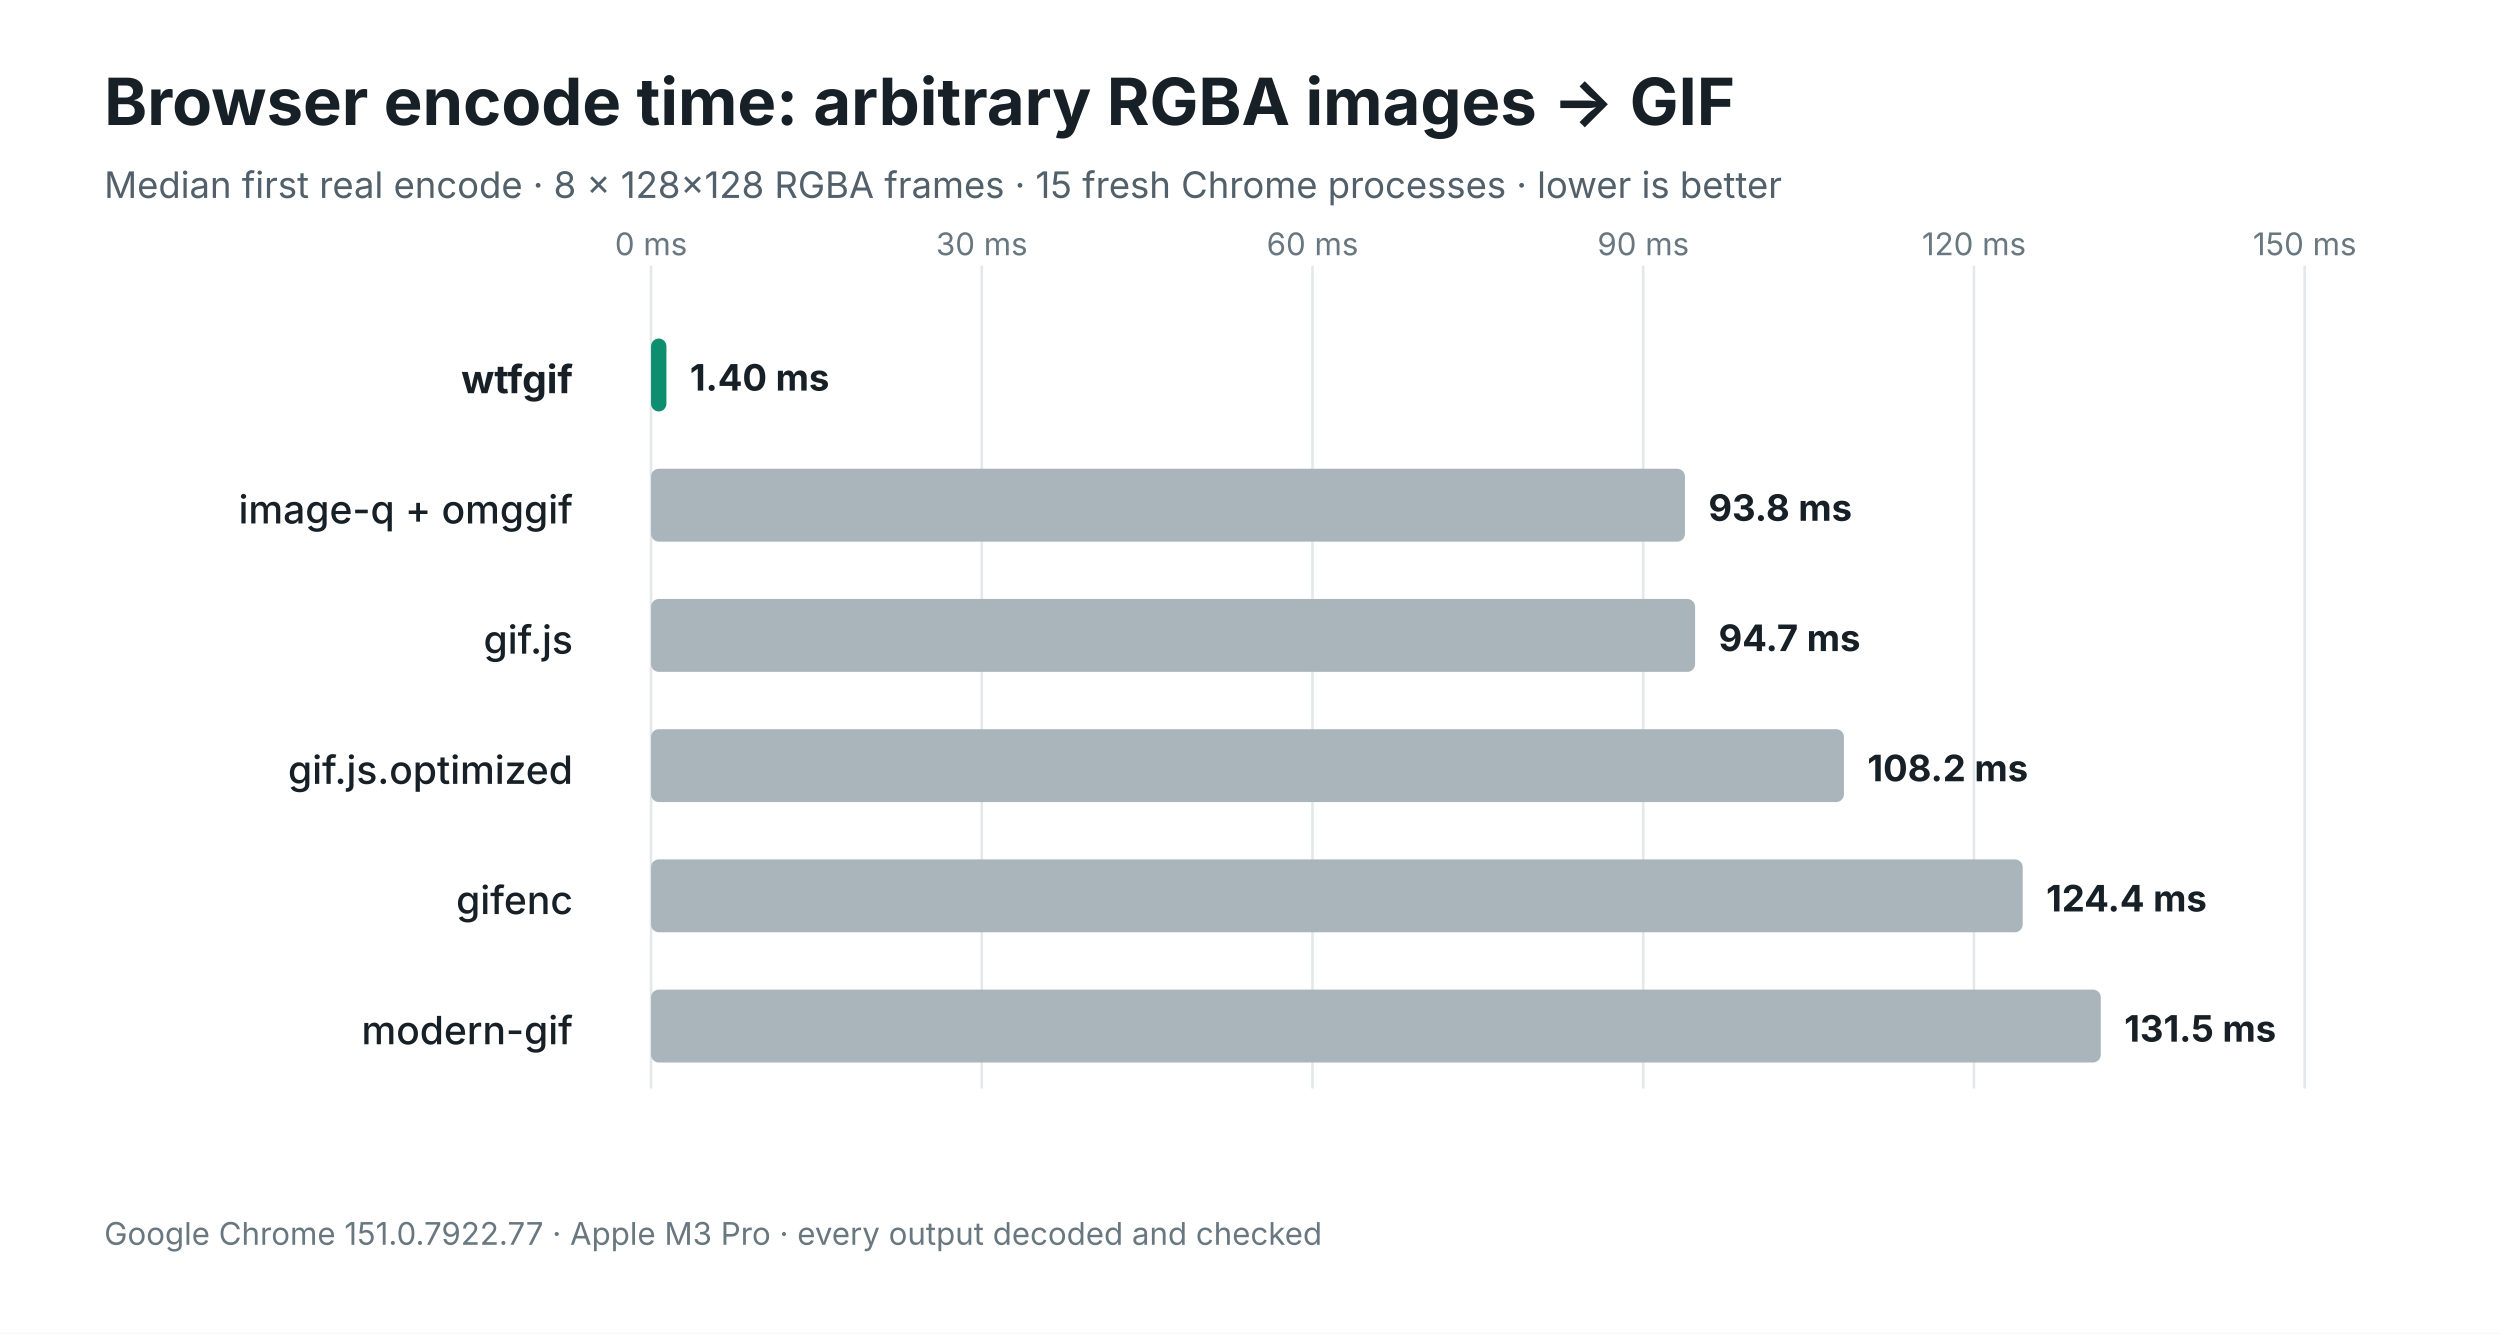
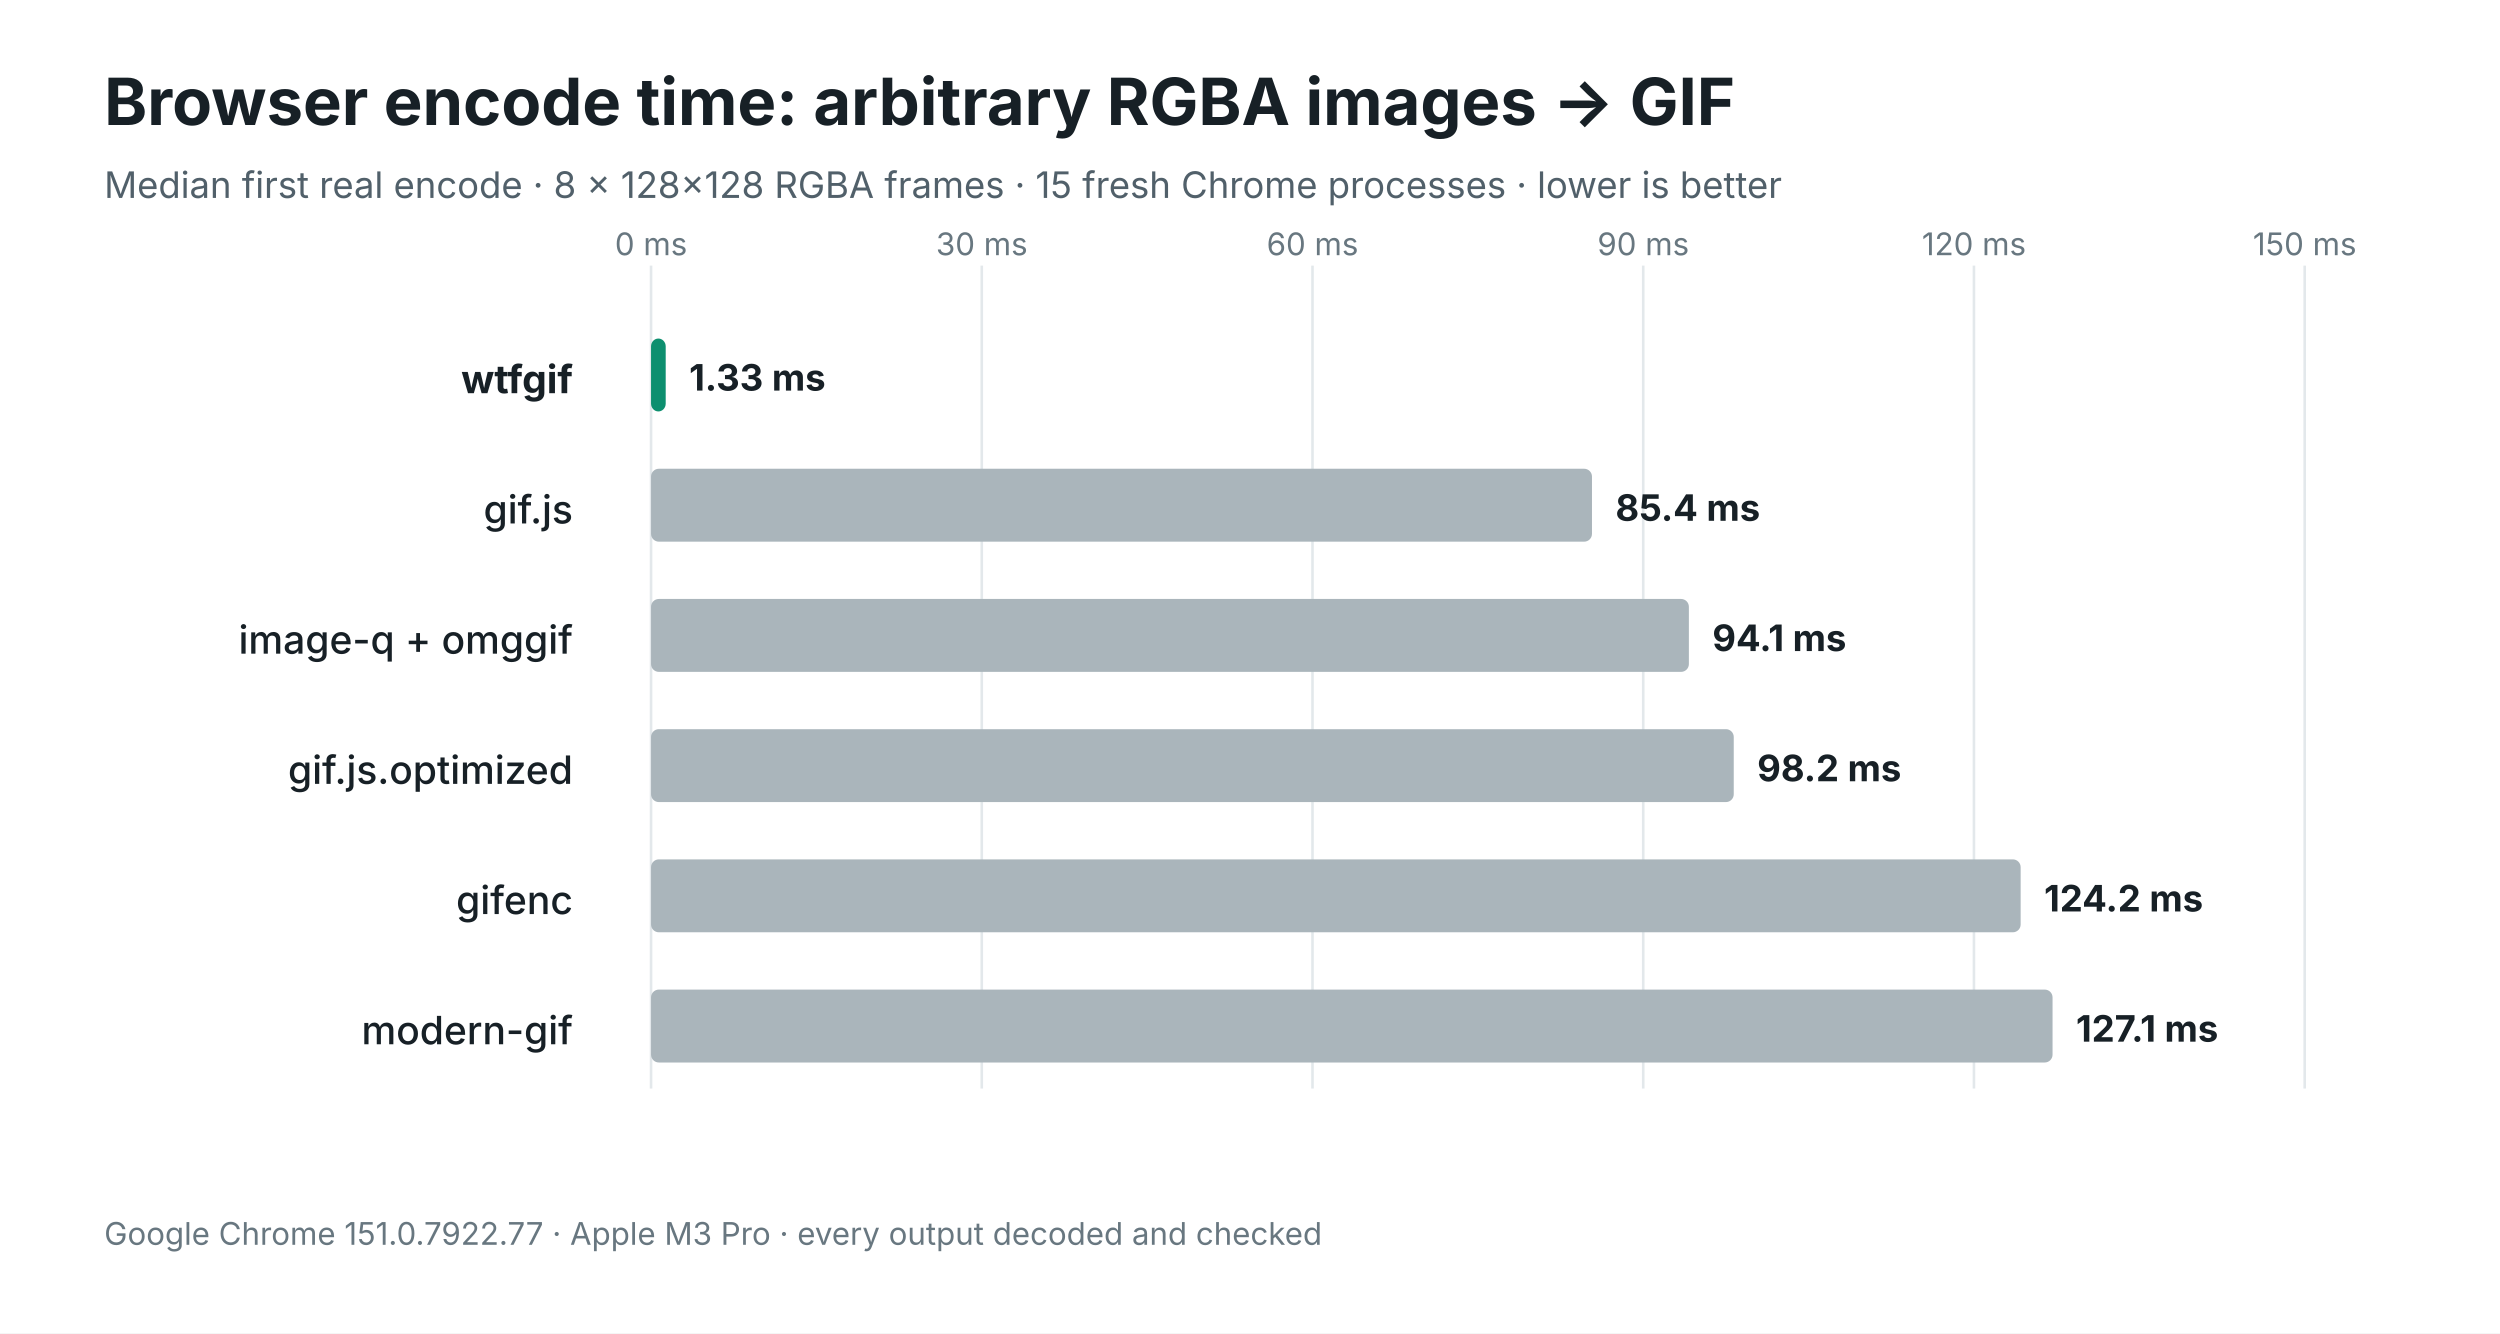
<svg xmlns="http://www.w3.org/2000/svg" width="960" height="512" viewBox="0 0 960 512" role="img" aria-labelledby="title desc">
  <rect width="100%" height="100%" fill="#ffffff" />
  <g font-family="ui-sans-serif, -apple-system, BlinkMacSystemFont, Segoe UI, sans-serif" fill="#172026">
    <text x="40" y="48" font-size="25" font-weight="700">Browser encode time: arbitrary RGBA images → GIF</text>
    <text x="40" y="76" font-size="14" fill="#51606a">Median first real encode · 8 × 128×128 RGBA frames · 15 fresh Chrome processes · lower is better</text>
    <line x1="250" y1="102" x2="250" y2="418" stroke="#e3e8eb" stroke-width="1" />
    <text x="250" y="98" text-anchor="middle" font-size="12" fill="#687780">0 ms</text>
    <line x1="377" y1="102" x2="377" y2="418" stroke="#e3e8eb" stroke-width="1" />
    <text x="377" y="98" text-anchor="middle" font-size="12" fill="#687780">30 ms</text>
    <line x1="504" y1="102" x2="504" y2="418" stroke="#e3e8eb" stroke-width="1" />
    <text x="504" y="98" text-anchor="middle" font-size="12" fill="#687780">60 ms</text>
    <line x1="631" y1="102" x2="631" y2="418" stroke="#e3e8eb" stroke-width="1" />
    <text x="631" y="98" text-anchor="middle" font-size="12" fill="#687780">90 ms</text>
    <line x1="758" y1="102" x2="758" y2="418" stroke="#e3e8eb" stroke-width="1" />
    <text x="758" y="98" text-anchor="middle" font-size="12" fill="#687780">120 ms</text>
    <line x1="885" y1="102" x2="885" y2="418" stroke="#e3e8eb" stroke-width="1" />
    <text x="885" y="98" text-anchor="middle" font-size="12" fill="#687780">150 ms</text>
    <text x="220" y="151" text-anchor="end" font-size="15" font-weight="700">wtfgif</text>
-     <rect x="250" y="130" width="5.91" height="28" rx="3" fill="#0d8f6f" />
-     <text x="264.91" y="150" text-anchor="start" font-size="14" font-weight="700" fill="#172026">1.40 ms</text>
-     <text x="220" y="201" text-anchor="end" font-size="15" font-weight="500">image-q + omggif</text>
-     <rect x="250" y="180" width="397.02" height="28" rx="3" fill="#aab5bb" />
-     <text x="656.02" y="200" text-anchor="start" font-size="14" font-weight="700" fill="#172026">93.8 ms</text>
-     <text x="220" y="251" text-anchor="end" font-size="15" font-weight="500">gif.js</text>
-     <rect x="250" y="230" width="400.92" height="28" rx="3" fill="#aab5bb" />
-     <text x="659.92" y="250" text-anchor="start" font-size="14" font-weight="700" fill="#172026">94.7 ms</text>
+     <rect x="250" y="130" width="5.63" height="28" rx="3" fill="#0d8f6f" />
+     <text x="264.63" y="150" text-anchor="start" font-size="14" font-weight="700" fill="#172026">1.33 ms</text>
+     <text x="220" y="201" text-anchor="end" font-size="15" font-weight="500">gif.js</text>
+     <rect x="250" y="180" width="361.32" height="28" rx="3" fill="#aab5bb" />
+     <text x="620.32" y="200" text-anchor="start" font-size="14" font-weight="700" fill="#172026">85.4 ms</text>
+     <text x="220" y="251" text-anchor="end" font-size="15" font-weight="500">image-q + omggif</text>
+     <rect x="250" y="230" width="398.53" height="28" rx="3" fill="#aab5bb" />
+     <text x="657.53" y="250" text-anchor="start" font-size="14" font-weight="700" fill="#172026">94.1 ms</text>
    <text x="220" y="301" text-anchor="end" font-size="15" font-weight="500">gif.js.optimized</text>
-     <rect x="250" y="280" width="458.07" height="28" rx="3" fill="#aab5bb" />
-     <text x="717.07" y="300" text-anchor="start" font-size="14" font-weight="700" fill="#172026">108.2 ms</text>
+     <rect x="250" y="280" width="415.76" height="28" rx="3" fill="#aab5bb" />
+     <text x="674.76" y="300" text-anchor="start" font-size="14" font-weight="700" fill="#172026">98.2 ms</text>
    <text x="220" y="351" text-anchor="end" font-size="15" font-weight="500">gifenc</text>
-     <rect x="250" y="330" width="526.71" height="28" rx="3" fill="#aab5bb" />
-     <text x="785.71" y="350" text-anchor="start" font-size="14" font-weight="700" fill="#172026">124.4 ms</text>
+     <rect x="250" y="330" width="525.93" height="28" rx="3" fill="#aab5bb" />
+     <text x="784.93" y="350" text-anchor="start" font-size="14" font-weight="700" fill="#172026">124.2 ms</text>
    <text x="220" y="401" text-anchor="end" font-size="15" font-weight="500">modern-gif</text>
-     <rect x="250" y="380" width="556.7" height="28" rx="3" fill="#aab5bb" />
-     <text x="815.7" y="400" text-anchor="start" font-size="14" font-weight="700" fill="#172026">131.5 ms</text>
+     <rect x="250" y="380" width="538.18" height="28" rx="3" fill="#aab5bb" />
+     <text x="797.18" y="400" text-anchor="start" font-size="14" font-weight="700" fill="#172026">127.1 ms</text>
    <text x="40" y="478" font-size="12" fill="#687780">Google Chrome 151.0.7922.77 · Apple M3 Pro · every output decoded and checked</text>
  </g>
</svg>
